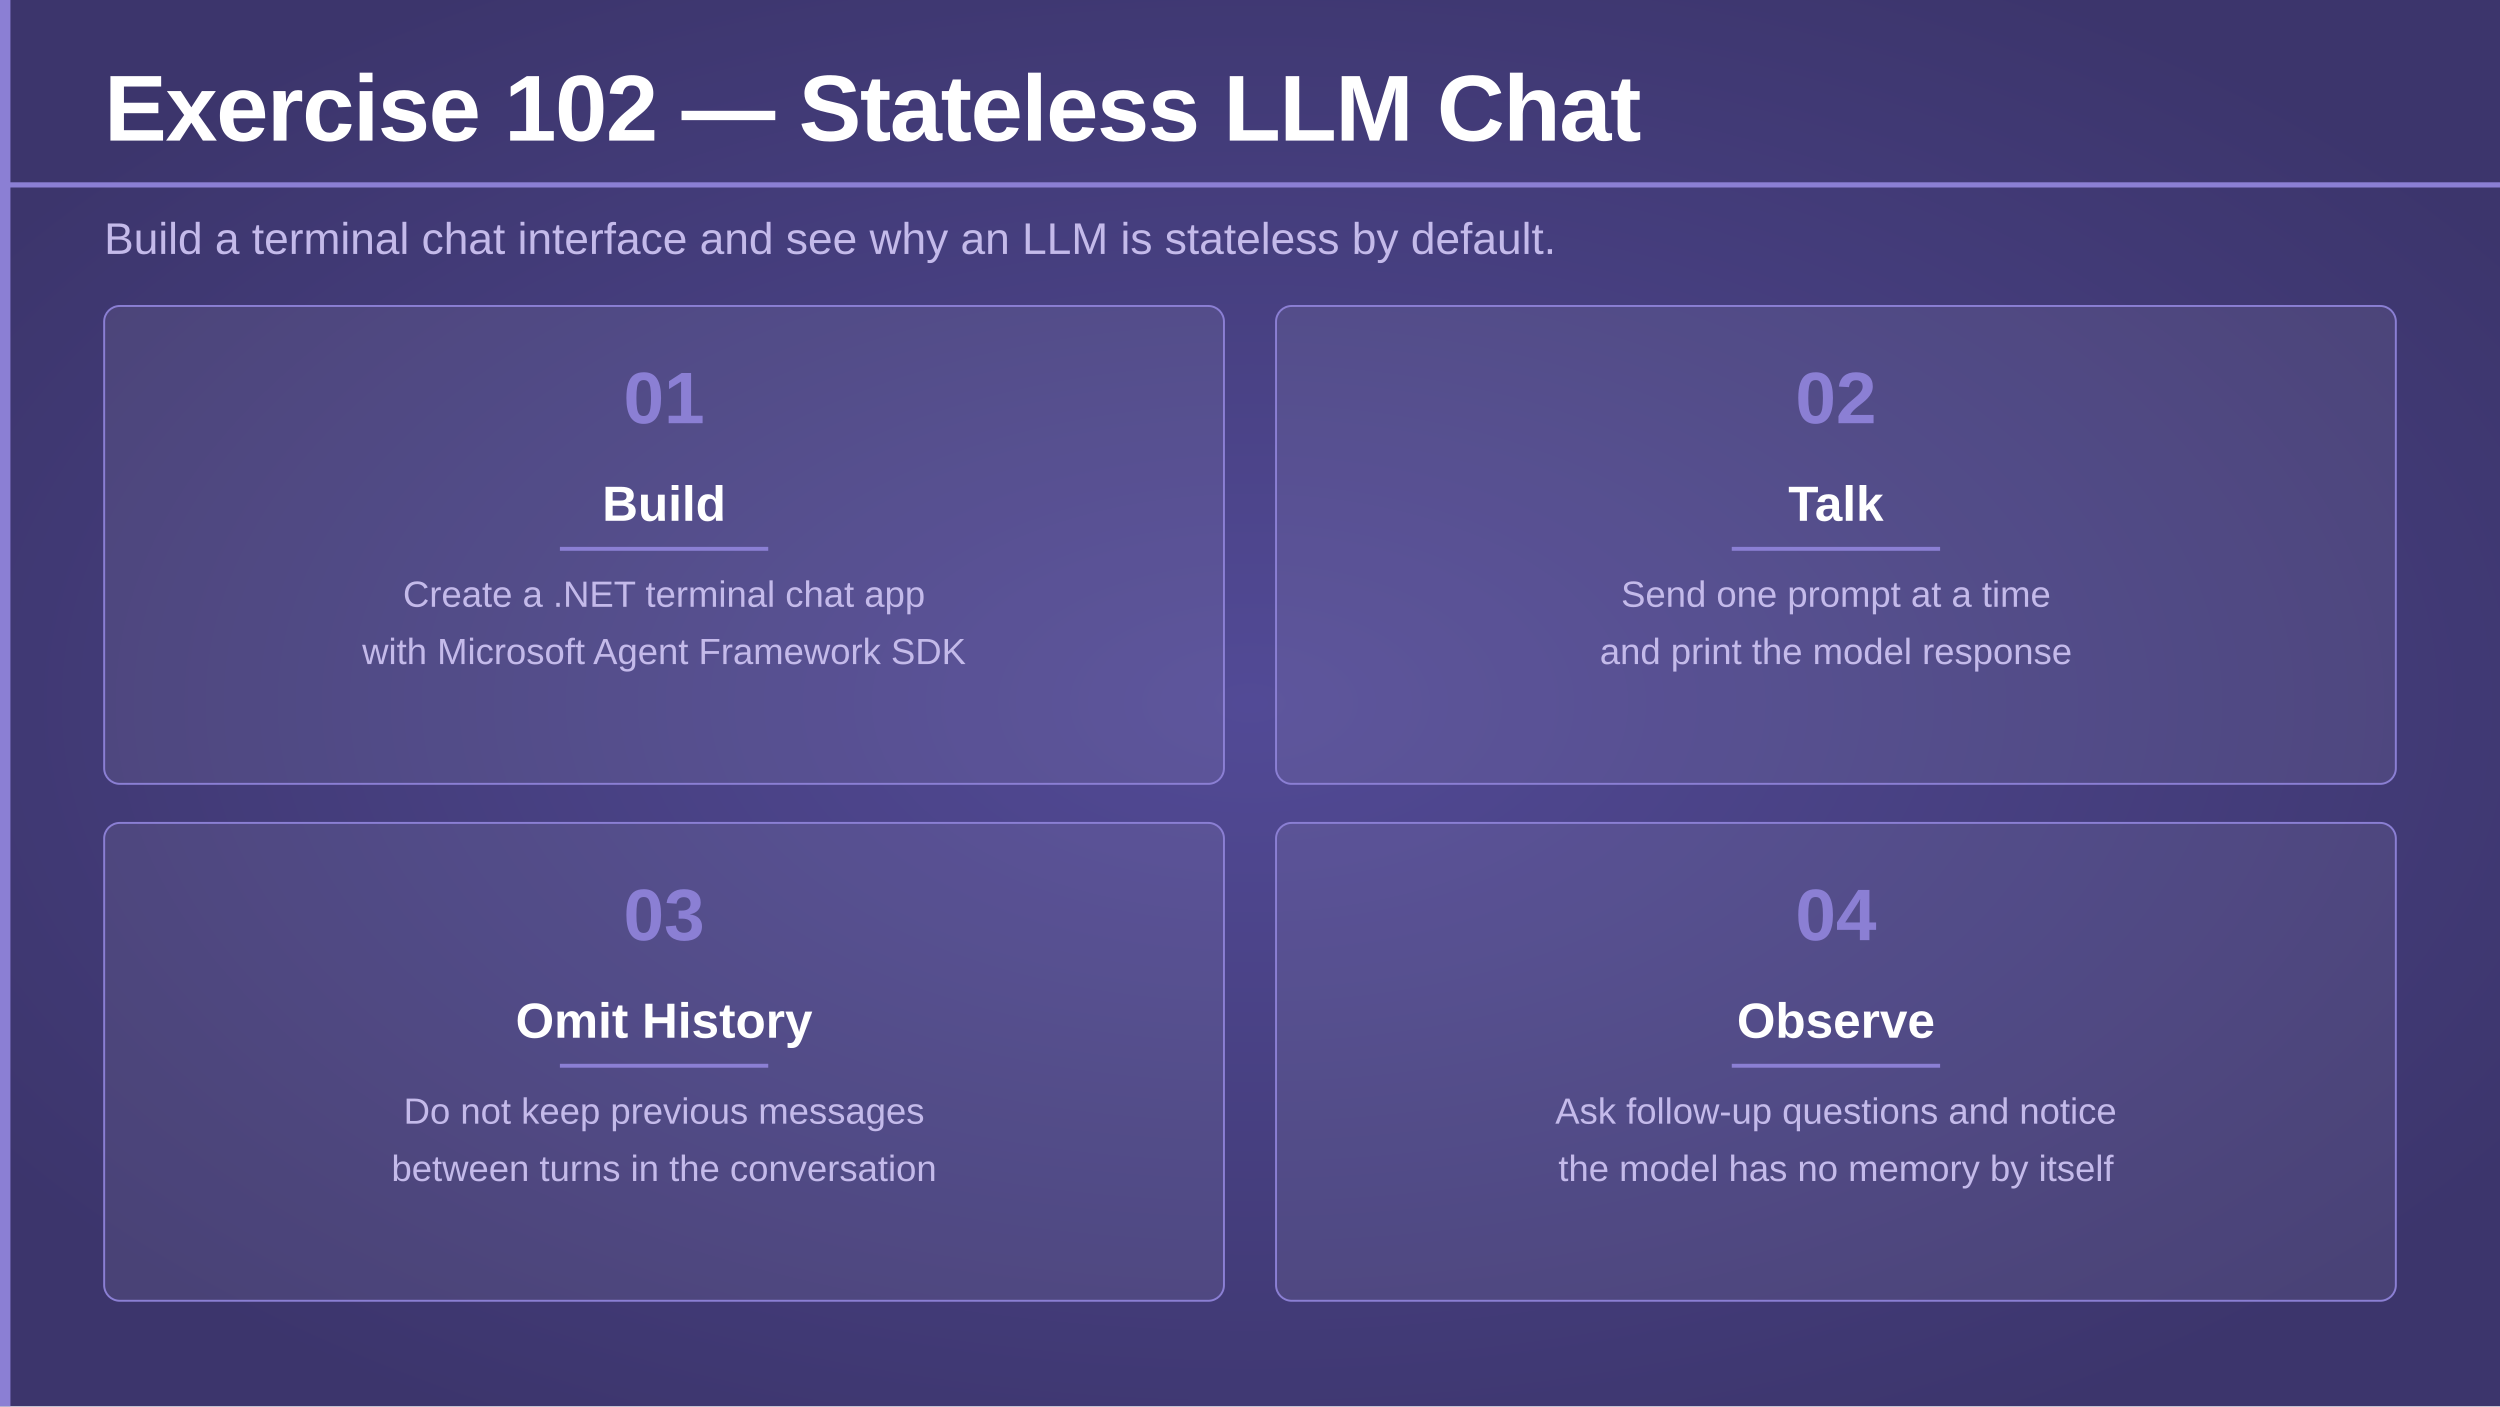
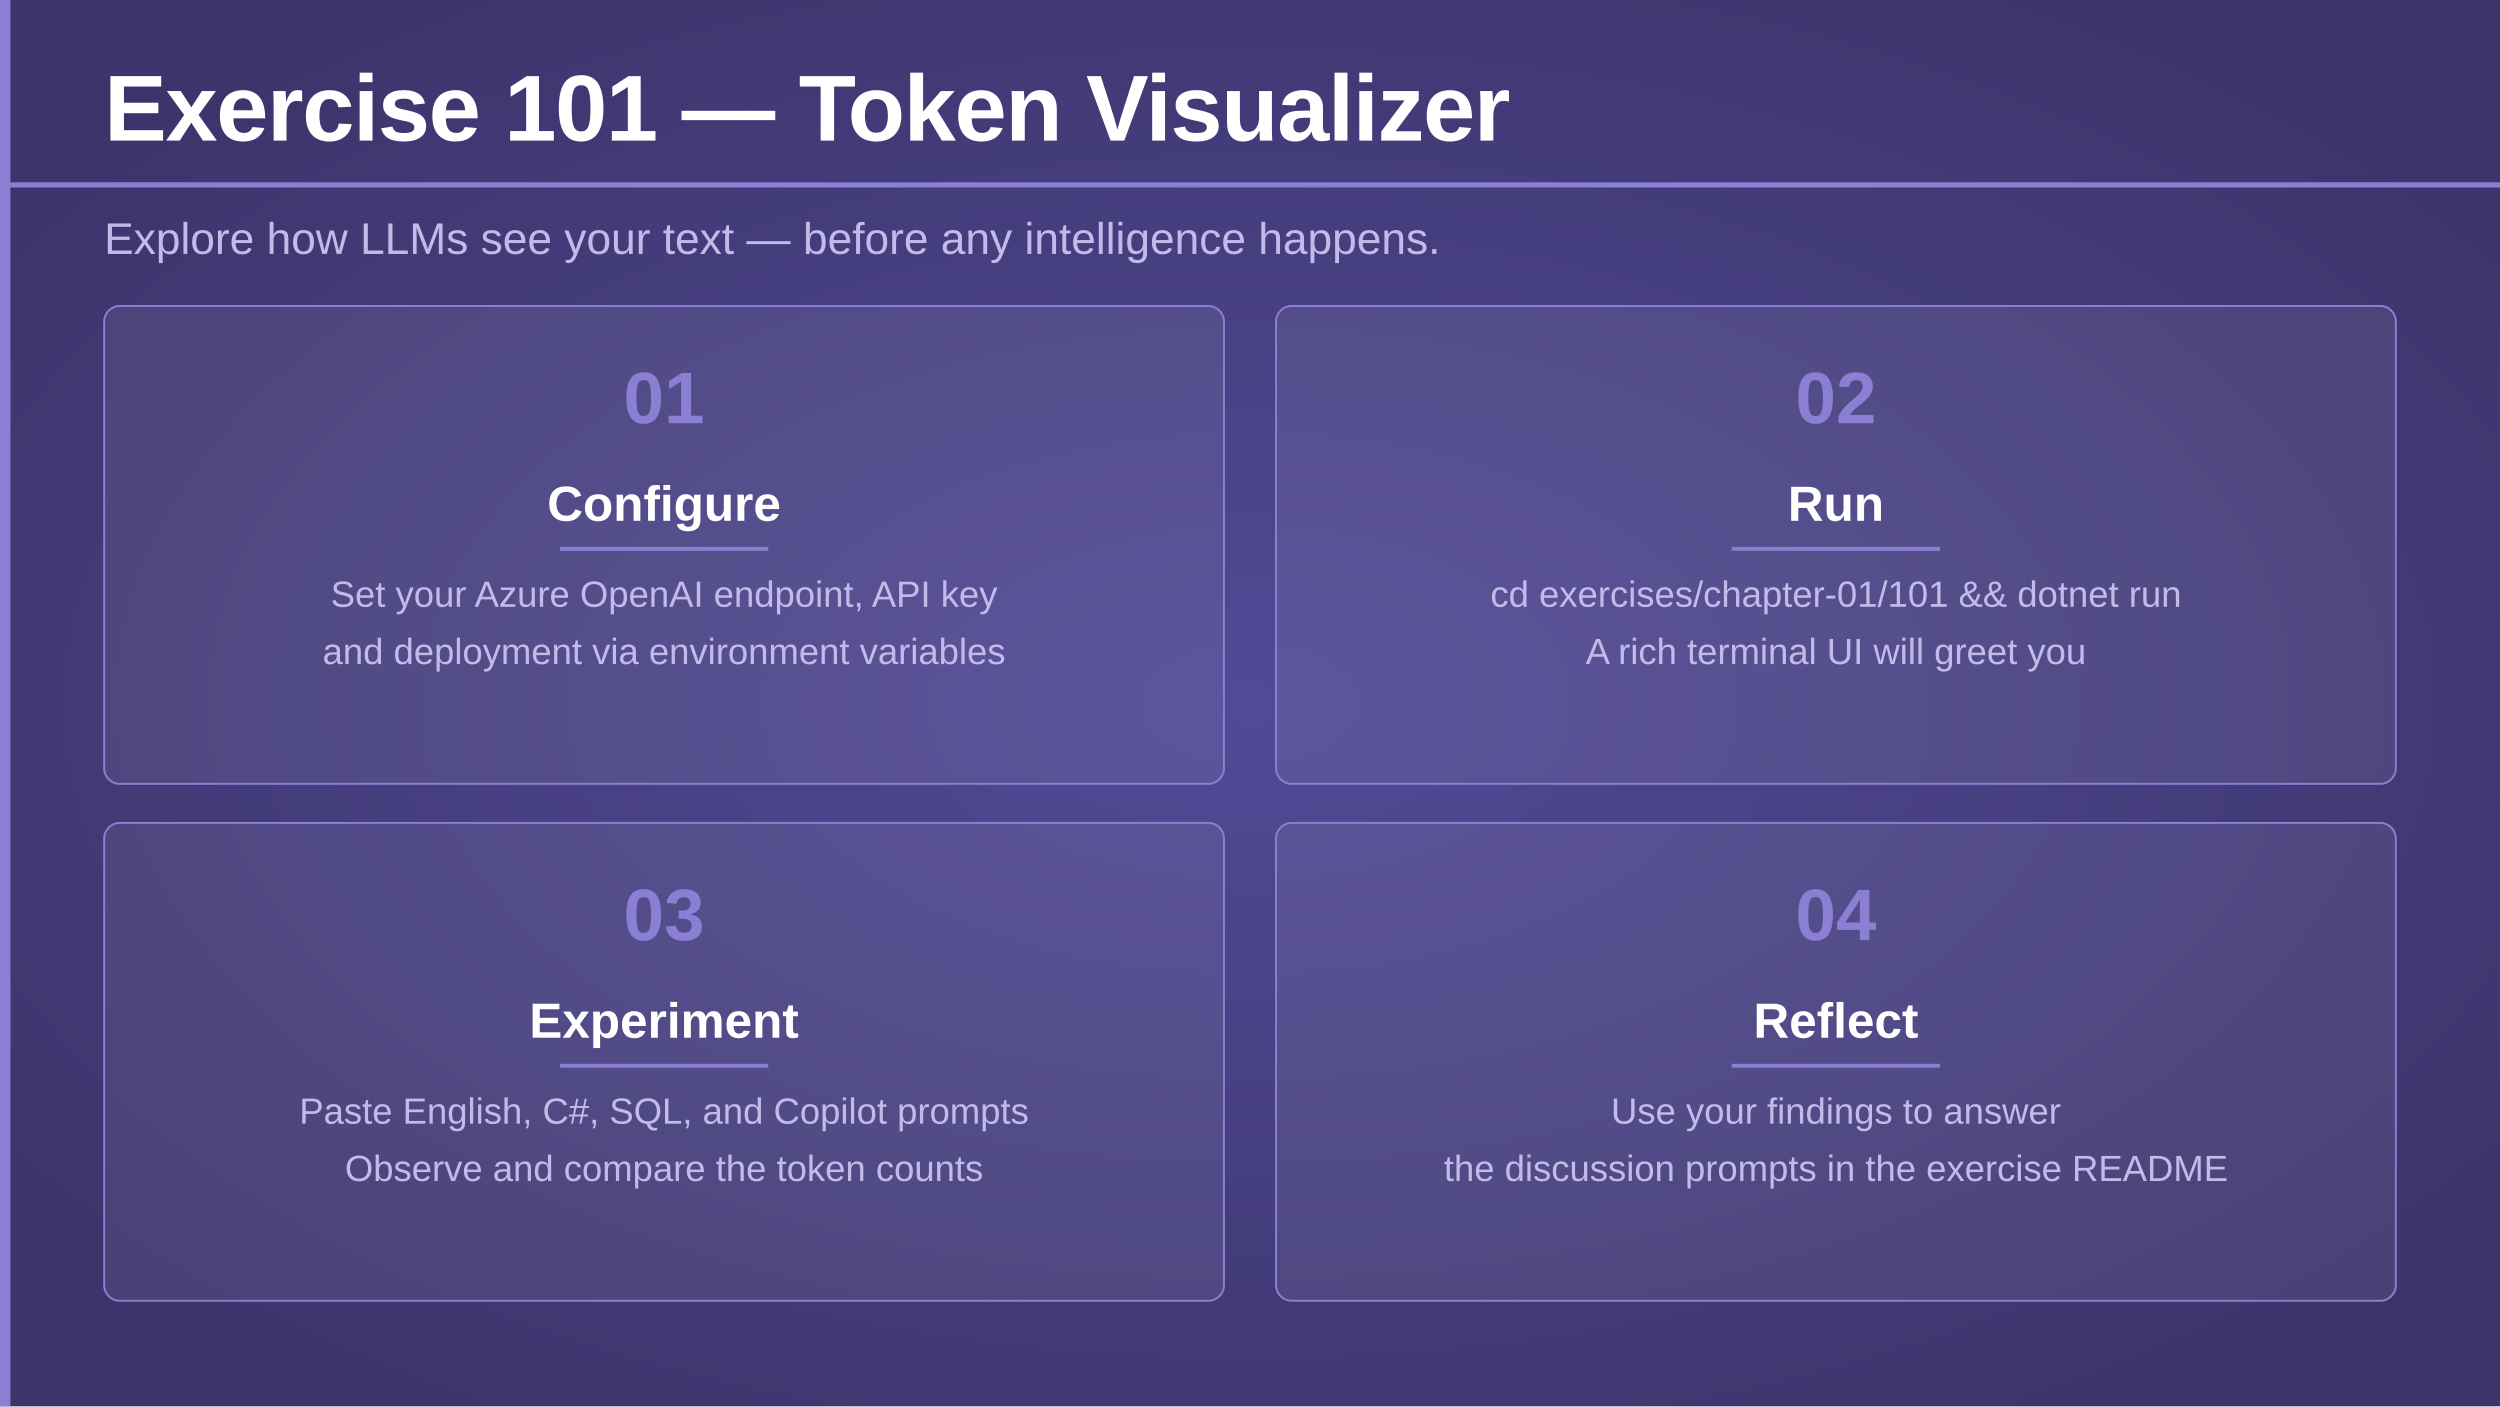
<svg xmlns="http://www.w3.org/2000/svg" viewBox="0 0 1920 1080" width="1920" height="1080">
  <defs>
    <radialGradient id="bgGlow" cx="50%" cy="50%" r="60%">
      <stop offset="0%" stop-color="#524a96" stop-opacity="1" />
      <stop offset="100%" stop-color="#3c356c" stop-opacity="1" />
    </radialGradient>
  </defs>
  <rect width="1920" height="1080" fill="url(#bgGlow)" />
  <rect x="0" y="0" width="8" height="1080" fill="#8b7fd4" />
-   <text x="80" y="108" font-family="'Segoe UI', 'Helvetica Neue', Arial, sans-serif" font-size="72" font-weight="700" fill="#ffffff" letter-spacing="-1">Exercise 102 — Stateless LLM Chat</text>
+   <text x="80" y="108" font-family="'Segoe UI', 'Helvetica Neue', Arial, sans-serif" font-size="72" font-weight="700" fill="#ffffff" letter-spacing="-1">Exercise 101 — Token Visualizer</text>
  <rect x="0" y="140" width="1920" height="4" fill="#8b7fd4" />
  <text x="80" y="195" font-family="'Segoe UI', 'Helvetica Neue', Arial, sans-serif" font-size="34" font-weight="300" fill="#c4baea">
-     Build a terminal chat interface and see why an LLM is stateless by default.
+     Explore how LLMs see your text — before any intelligence happens.
  </text>
  <rect x="80" y="235" width="860" height="367" rx="12" fill="#ffffff" fill-opacity="0.07" stroke="#8b7fd4" stroke-width="1.5" />
  <text x="510" y="325" text-anchor="middle" font-family="'Segoe UI', 'Helvetica Neue', Arial, sans-serif" font-size="56" font-weight="700" fill="#8b7fd4">01</text>
-   <text x="510" y="400" text-anchor="middle" font-family="'Segoe UI', 'Helvetica Neue', Arial, sans-serif" font-size="38" font-weight="600" fill="#ffffff">Build</text>
+   <text x="510" y="400" text-anchor="middle" font-family="'Segoe UI', 'Helvetica Neue', Arial, sans-serif" font-size="38" font-weight="600" fill="#ffffff">Configure</text>
  <rect x="430" y="420" width="160" height="3" fill="#8b7fd4" />
-   <text x="510" y="466" text-anchor="middle" font-family="'Segoe UI', 'Helvetica Neue', Arial, sans-serif" font-size="28" font-weight="300" fill="#c4baea">Create a .NET terminal chat app</text>
-   <text x="510" y="510" text-anchor="middle" font-family="'Segoe UI', 'Helvetica Neue', Arial, sans-serif" font-size="28" font-weight="300" fill="#c4baea">with Microsoft Agent Framework SDK</text>
+   <text x="510" y="466" text-anchor="middle" font-family="'Segoe UI', 'Helvetica Neue', Arial, sans-serif" font-size="28" font-weight="300" fill="#c4baea">Set your Azure OpenAI endpoint, API key</text>
+   <text x="510" y="510" text-anchor="middle" font-family="'Segoe UI', 'Helvetica Neue', Arial, sans-serif" font-size="28" font-weight="300" fill="#c4baea">and deployment via environment variables</text>
  <rect x="980" y="235" width="860" height="367" rx="12" fill="#ffffff" fill-opacity="0.07" stroke="#8b7fd4" stroke-width="1.5" />
  <text x="1410" y="325" text-anchor="middle" font-family="'Segoe UI', 'Helvetica Neue', Arial, sans-serif" font-size="56" font-weight="700" fill="#8b7fd4">02</text>
-   <text x="1410" y="400" text-anchor="middle" font-family="'Segoe UI', 'Helvetica Neue', Arial, sans-serif" font-size="38" font-weight="600" fill="#ffffff">Talk</text>
+   <text x="1410" y="400" text-anchor="middle" font-family="'Segoe UI', 'Helvetica Neue', Arial, sans-serif" font-size="38" font-weight="600" fill="#ffffff">Run</text>
  <rect x="1330" y="420" width="160" height="3" fill="#8b7fd4" />
-   <text x="1410" y="466" text-anchor="middle" font-family="'Segoe UI', 'Helvetica Neue', Arial, sans-serif" font-size="28" font-weight="300" fill="#c4baea">Send one prompt at a time</text>
-   <text x="1410" y="510" text-anchor="middle" font-family="'Segoe UI', 'Helvetica Neue', Arial, sans-serif" font-size="28" font-weight="300" fill="#c4baea">and print the model response</text>
+   <text x="1410" y="466" text-anchor="middle" font-family="'Segoe UI', 'Helvetica Neue', Arial, sans-serif" font-size="28" font-weight="300" fill="#c4baea">cd exercises/chapter-01/101 &amp;&amp; dotnet run</text>
+   <text x="1410" y="510" text-anchor="middle" font-family="'Segoe UI', 'Helvetica Neue', Arial, sans-serif" font-size="28" font-weight="300" fill="#c4baea">A rich terminal UI will greet you</text>
  <rect x="80" y="632" width="860" height="367" rx="12" fill="#ffffff" fill-opacity="0.07" stroke="#8b7fd4" stroke-width="1.5" />
  <text x="510" y="722" text-anchor="middle" font-family="'Segoe UI', 'Helvetica Neue', Arial, sans-serif" font-size="56" font-weight="700" fill="#8b7fd4">03</text>
-   <text x="510" y="797" text-anchor="middle" font-family="'Segoe UI', 'Helvetica Neue', Arial, sans-serif" font-size="38" font-weight="600" fill="#ffffff">Omit History</text>
+   <text x="510" y="797" text-anchor="middle" font-family="'Segoe UI', 'Helvetica Neue', Arial, sans-serif" font-size="38" font-weight="600" fill="#ffffff">Experiment</text>
  <rect x="430" y="817" width="160" height="3" fill="#8b7fd4" />
-   <text x="510" y="863" text-anchor="middle" font-family="'Segoe UI', 'Helvetica Neue', Arial, sans-serif" font-size="28" font-weight="300" fill="#c4baea">Do not keep previous messages</text>
-   <text x="510" y="907" text-anchor="middle" font-family="'Segoe UI', 'Helvetica Neue', Arial, sans-serif" font-size="28" font-weight="300" fill="#c4baea">between turns in the conversation</text>
+   <text x="510" y="863" text-anchor="middle" font-family="'Segoe UI', 'Helvetica Neue', Arial, sans-serif" font-size="28" font-weight="300" fill="#c4baea">Paste English, C#, SQL, and Copilot prompts</text>
+   <text x="510" y="907" text-anchor="middle" font-family="'Segoe UI', 'Helvetica Neue', Arial, sans-serif" font-size="28" font-weight="300" fill="#c4baea">Observe and compare the token counts</text>
  <rect x="980" y="632" width="860" height="367" rx="12" fill="#ffffff" fill-opacity="0.07" stroke="#8b7fd4" stroke-width="1.5" />
  <text x="1410" y="722" text-anchor="middle" font-family="'Segoe UI', 'Helvetica Neue', Arial, sans-serif" font-size="56" font-weight="700" fill="#8b7fd4">04</text>
-   <text x="1410" y="797" text-anchor="middle" font-family="'Segoe UI', 'Helvetica Neue', Arial, sans-serif" font-size="38" font-weight="600" fill="#ffffff">Observe</text>
+   <text x="1410" y="797" text-anchor="middle" font-family="'Segoe UI', 'Helvetica Neue', Arial, sans-serif" font-size="38" font-weight="600" fill="#ffffff">Reflect</text>
  <rect x="1330" y="817" width="160" height="3" fill="#8b7fd4" />
-   <text x="1410" y="863" text-anchor="middle" font-family="'Segoe UI', 'Helvetica Neue', Arial, sans-serif" font-size="28" font-weight="300" fill="#c4baea">Ask follow-up questions and notice</text>
-   <text x="1410" y="907" text-anchor="middle" font-family="'Segoe UI', 'Helvetica Neue', Arial, sans-serif" font-size="28" font-weight="300" fill="#c4baea">the model has no memory by itself</text>
+   <text x="1410" y="863" text-anchor="middle" font-family="'Segoe UI', 'Helvetica Neue', Arial, sans-serif" font-size="28" font-weight="300" fill="#c4baea">Use your findings to answer</text>
+   <text x="1410" y="907" text-anchor="middle" font-family="'Segoe UI', 'Helvetica Neue', Arial, sans-serif" font-size="28" font-weight="300" fill="#c4baea">the discussion prompts in the exercise README</text>
</svg>
